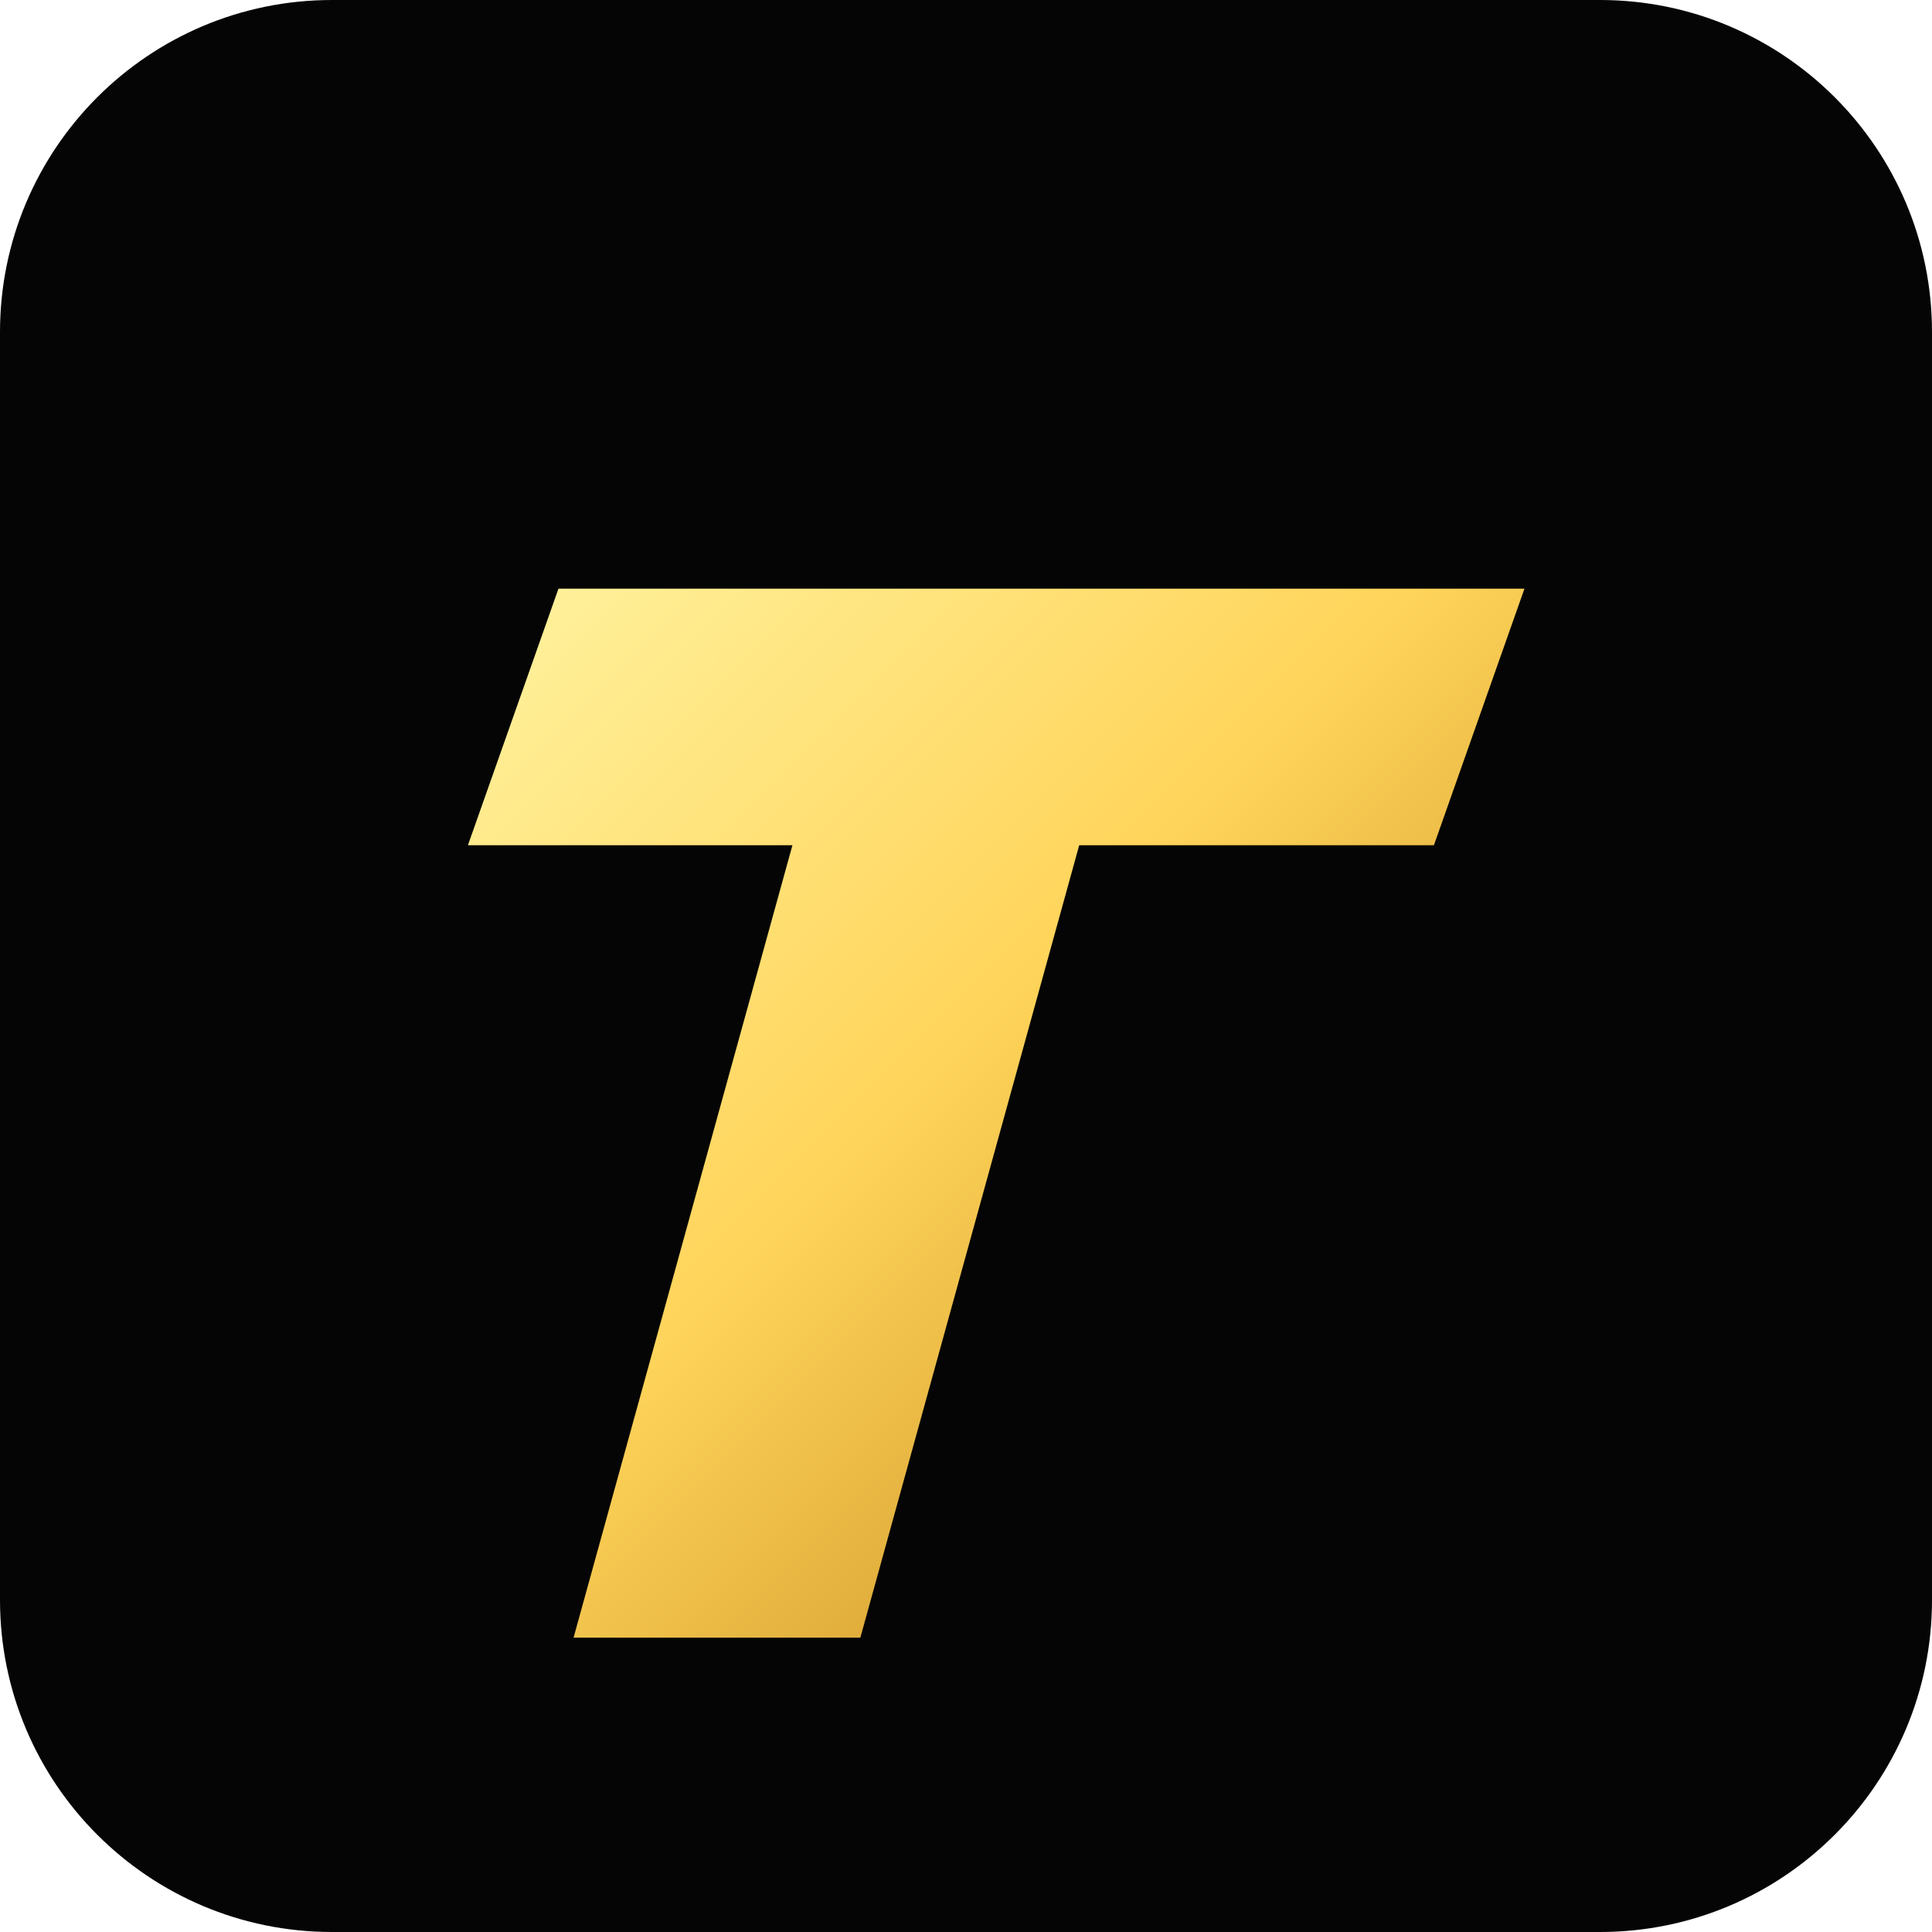
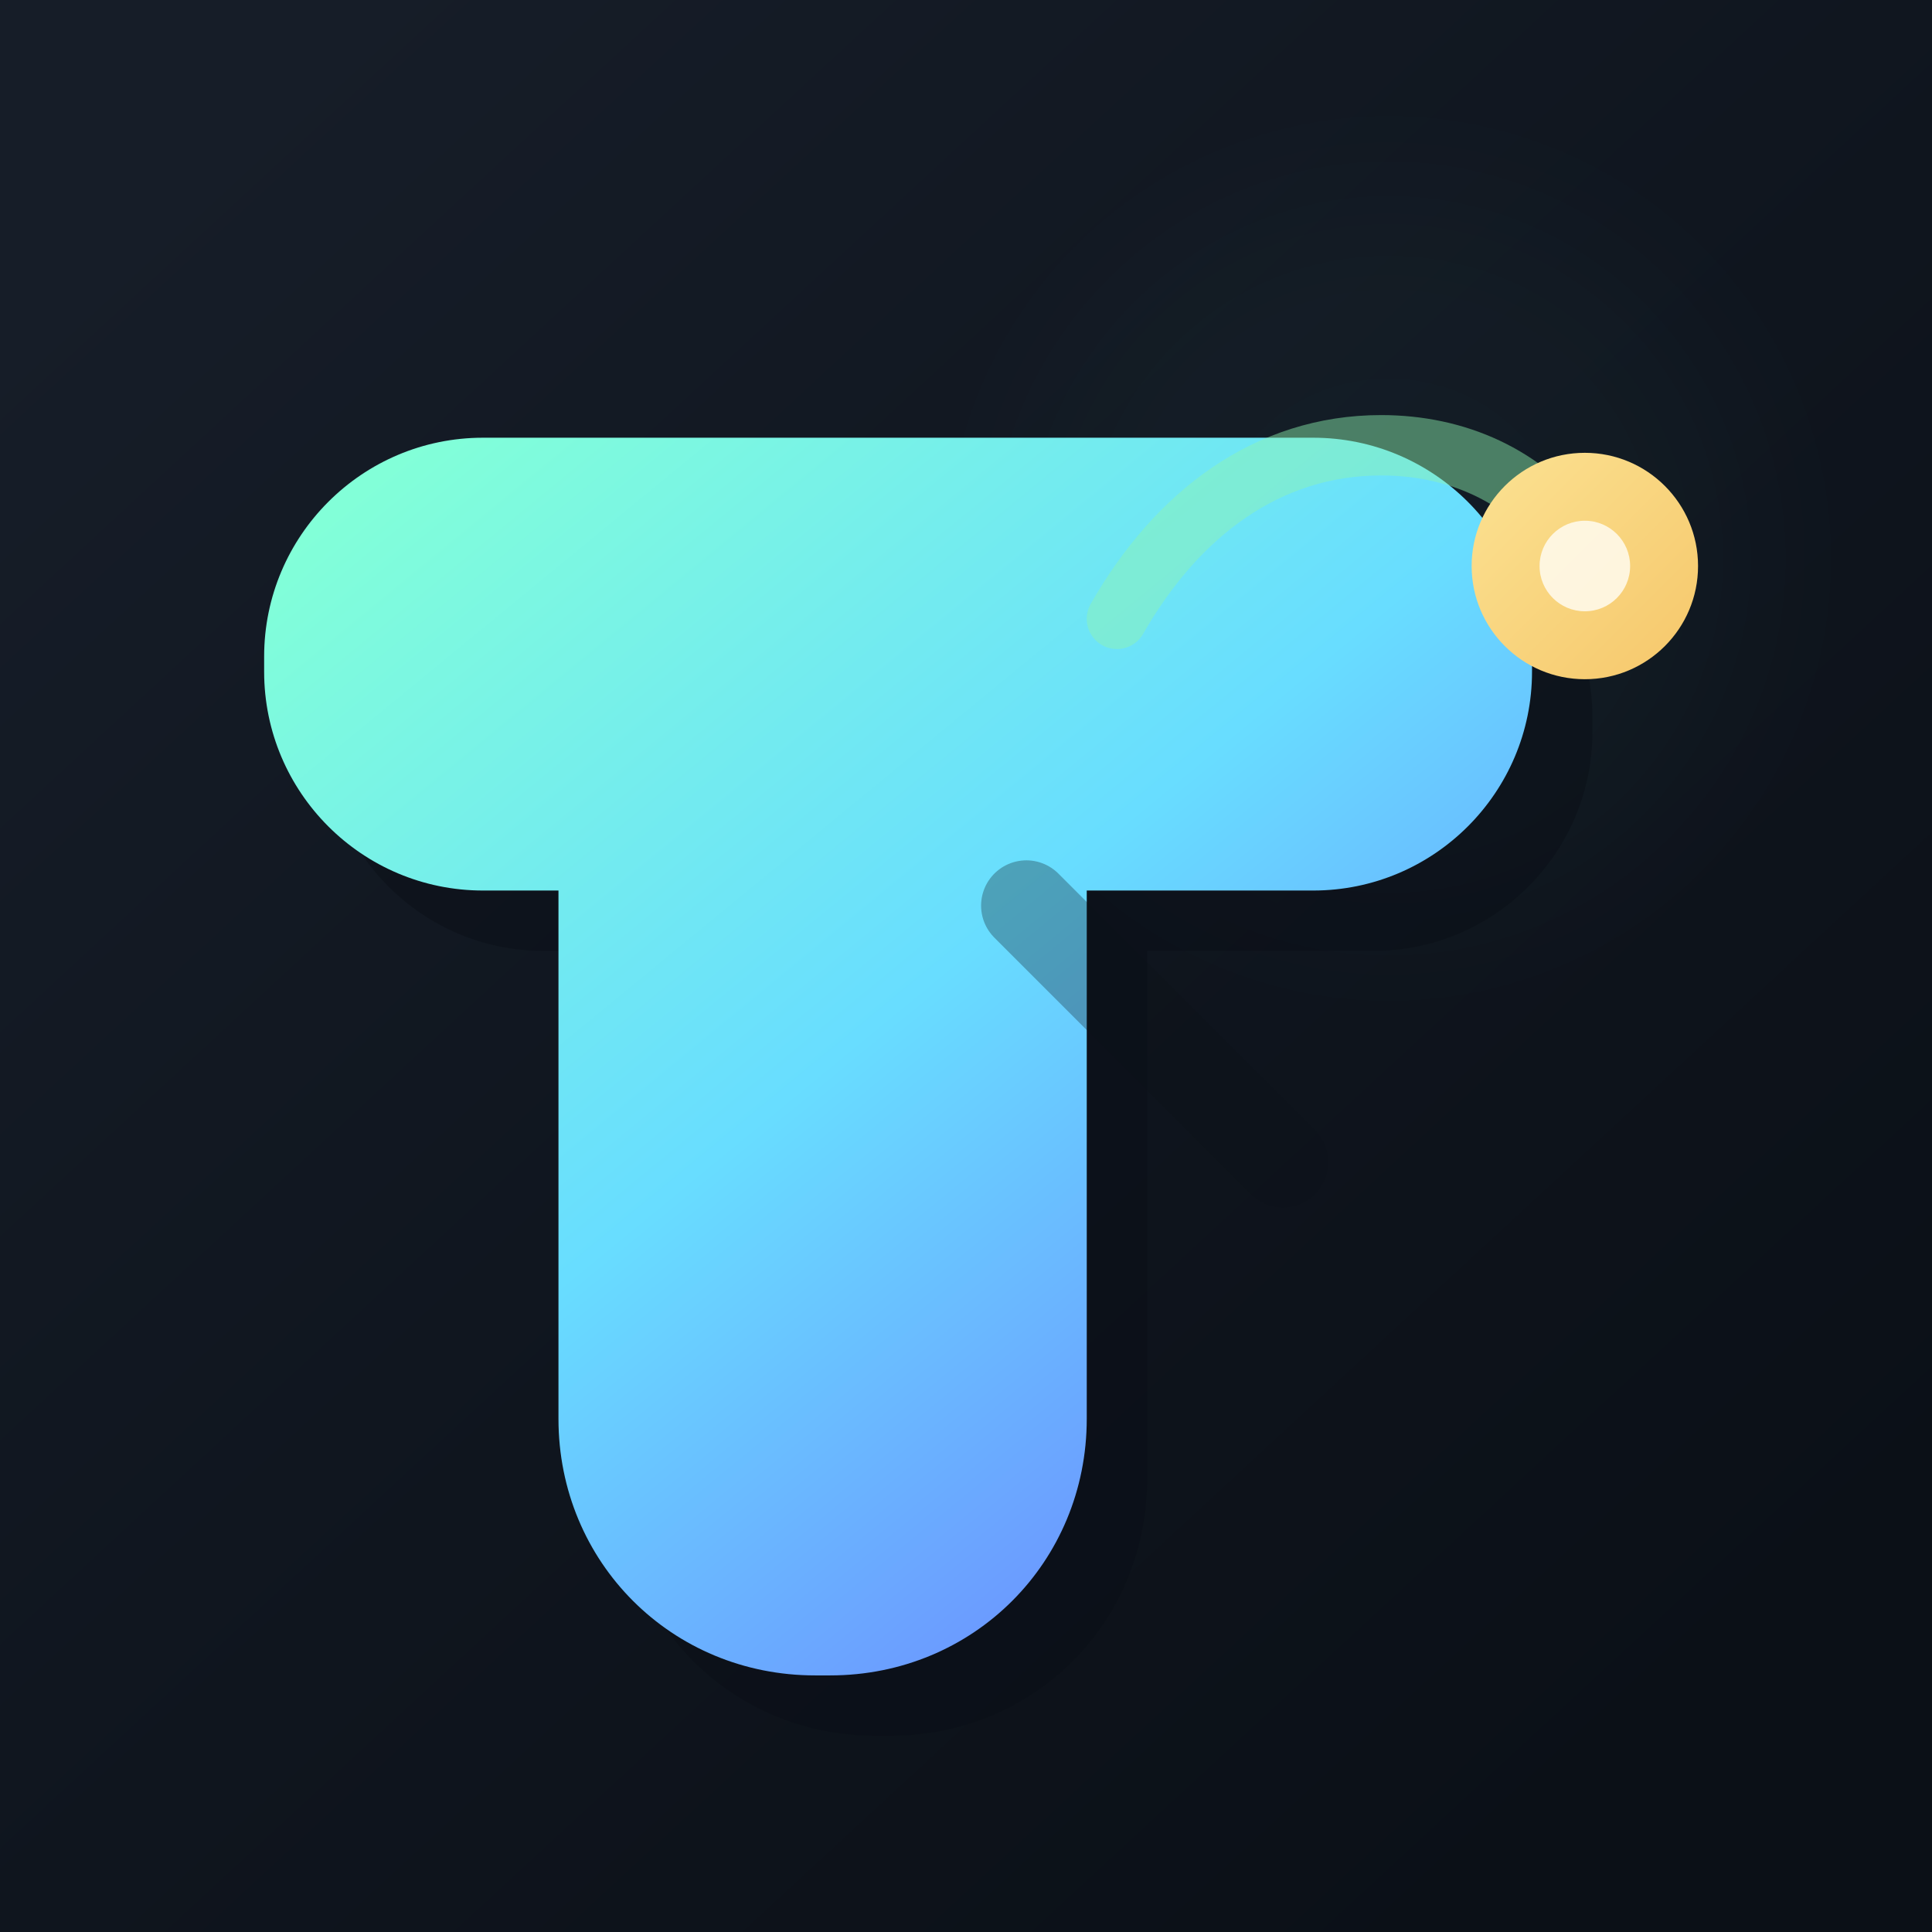
- <svg xmlns="http://www.w3.org/2000/svg" viewBox="0 0 256 256" role="img" aria-label="Tempo logo">
+ <svg xmlns="http://www.w3.org/2000/svg" viewBox="0 0 256 256" role="img" aria-label="TempoBoard logo">
  <defs>
-     <linearGradient id="gold" x1="0%" y1="0%" x2="100%" y2="100%">
-       <stop offset="0%" stop-color="#fff3a0" />
-       <stop offset="45%" stop-color="#ffd45a" />
-       <stop offset="100%" stop-color="#b87a12" />
+     <linearGradient id="tm-bg" x1="24" y1="20" x2="220" y2="232" gradientUnits="userSpaceOnUse">
+       <stop offset="0%" stop-color="#161d28" />
+       <stop offset="55%" stop-color="#0f151e" />
+       <stop offset="100%" stop-color="#0b1017" />
    </linearGradient>
+     <linearGradient id="tm-mark" x1="56" y1="58" x2="176" y2="204" gradientUnits="userSpaceOnUse">
+       <stop offset="0%" stop-color="#82ffd8" />
+       <stop offset="52%" stop-color="#68ddff" />
+       <stop offset="100%" stop-color="#6c89ff" />
+     </linearGradient>
+     <linearGradient id="tm-accent" x1="166" y1="50" x2="214" y2="98" gradientUnits="userSpaceOnUse">
+       <stop offset="0%" stop-color="#fff4ad" />
+       <stop offset="100%" stop-color="#f6c86c" />
+     </linearGradient>
+     <filter id="tm-glow" x="-30%" y="-30%" width="160%" height="160%">
+       <feGaussianBlur stdDeviation="10" result="blur" />
+       <feColorMatrix in="blur" type="matrix" values="1 0 0 0 0  0 1 0 0 0.9  0 0 1 0 1  0 0 0 0.22 0" />
+     </filter>
  </defs>
-   <rect width="256" height="256" rx="44" fill="#050505" />
-   <path fill="url(#gold)" d="M74 78h128l-12 34h-47l-29 105H76l29-105H62z" />
+   <rect width="256" height="256" fill="url(#tm-bg)" />
+   <circle cx="184" cy="74" r="46" fill="#7e87ff" opacity="0.12" filter="url(#tm-glow)" />
+   <path d="M174 58c16 0 29 13 29 29v2c0 16-13 29-29 29h-30v70c0 19-15 34-34 34h-2c-19 0-34-15-34-34v-70H64c-16 0-29-13-29-29v-2c0-16 13-29 29-29z" fill="#090e15" opacity="0.46" transform="translate(8 8)" />
+   <path d="M174 58c16 0 29 13 29 29v2c0 16-13 29-29 29h-30v70c0 19-15 34-34 34h-2c-19 0-34-15-34-34v-70H64c-16 0-29-13-29-29v-2c0-16 13-29 29-29z" fill="url(#tm-mark)" />
+   <path d="M136 120l34 34" stroke="#0b1017" stroke-width="12" stroke-linecap="round" opacity="0.3" />
+   <path d="M148 82c8-14 20-23 35-23 10 0 19 4 25 12" fill="none" stroke="#8ef3b1" stroke-opacity="0.46" stroke-width="8" stroke-linecap="round" />
+   <circle cx="210" cy="75" r="15" fill="url(#tm-accent)" />
+   <circle cx="210" cy="75" r="6" fill="#fffdf4" opacity="0.82" />
</svg>
